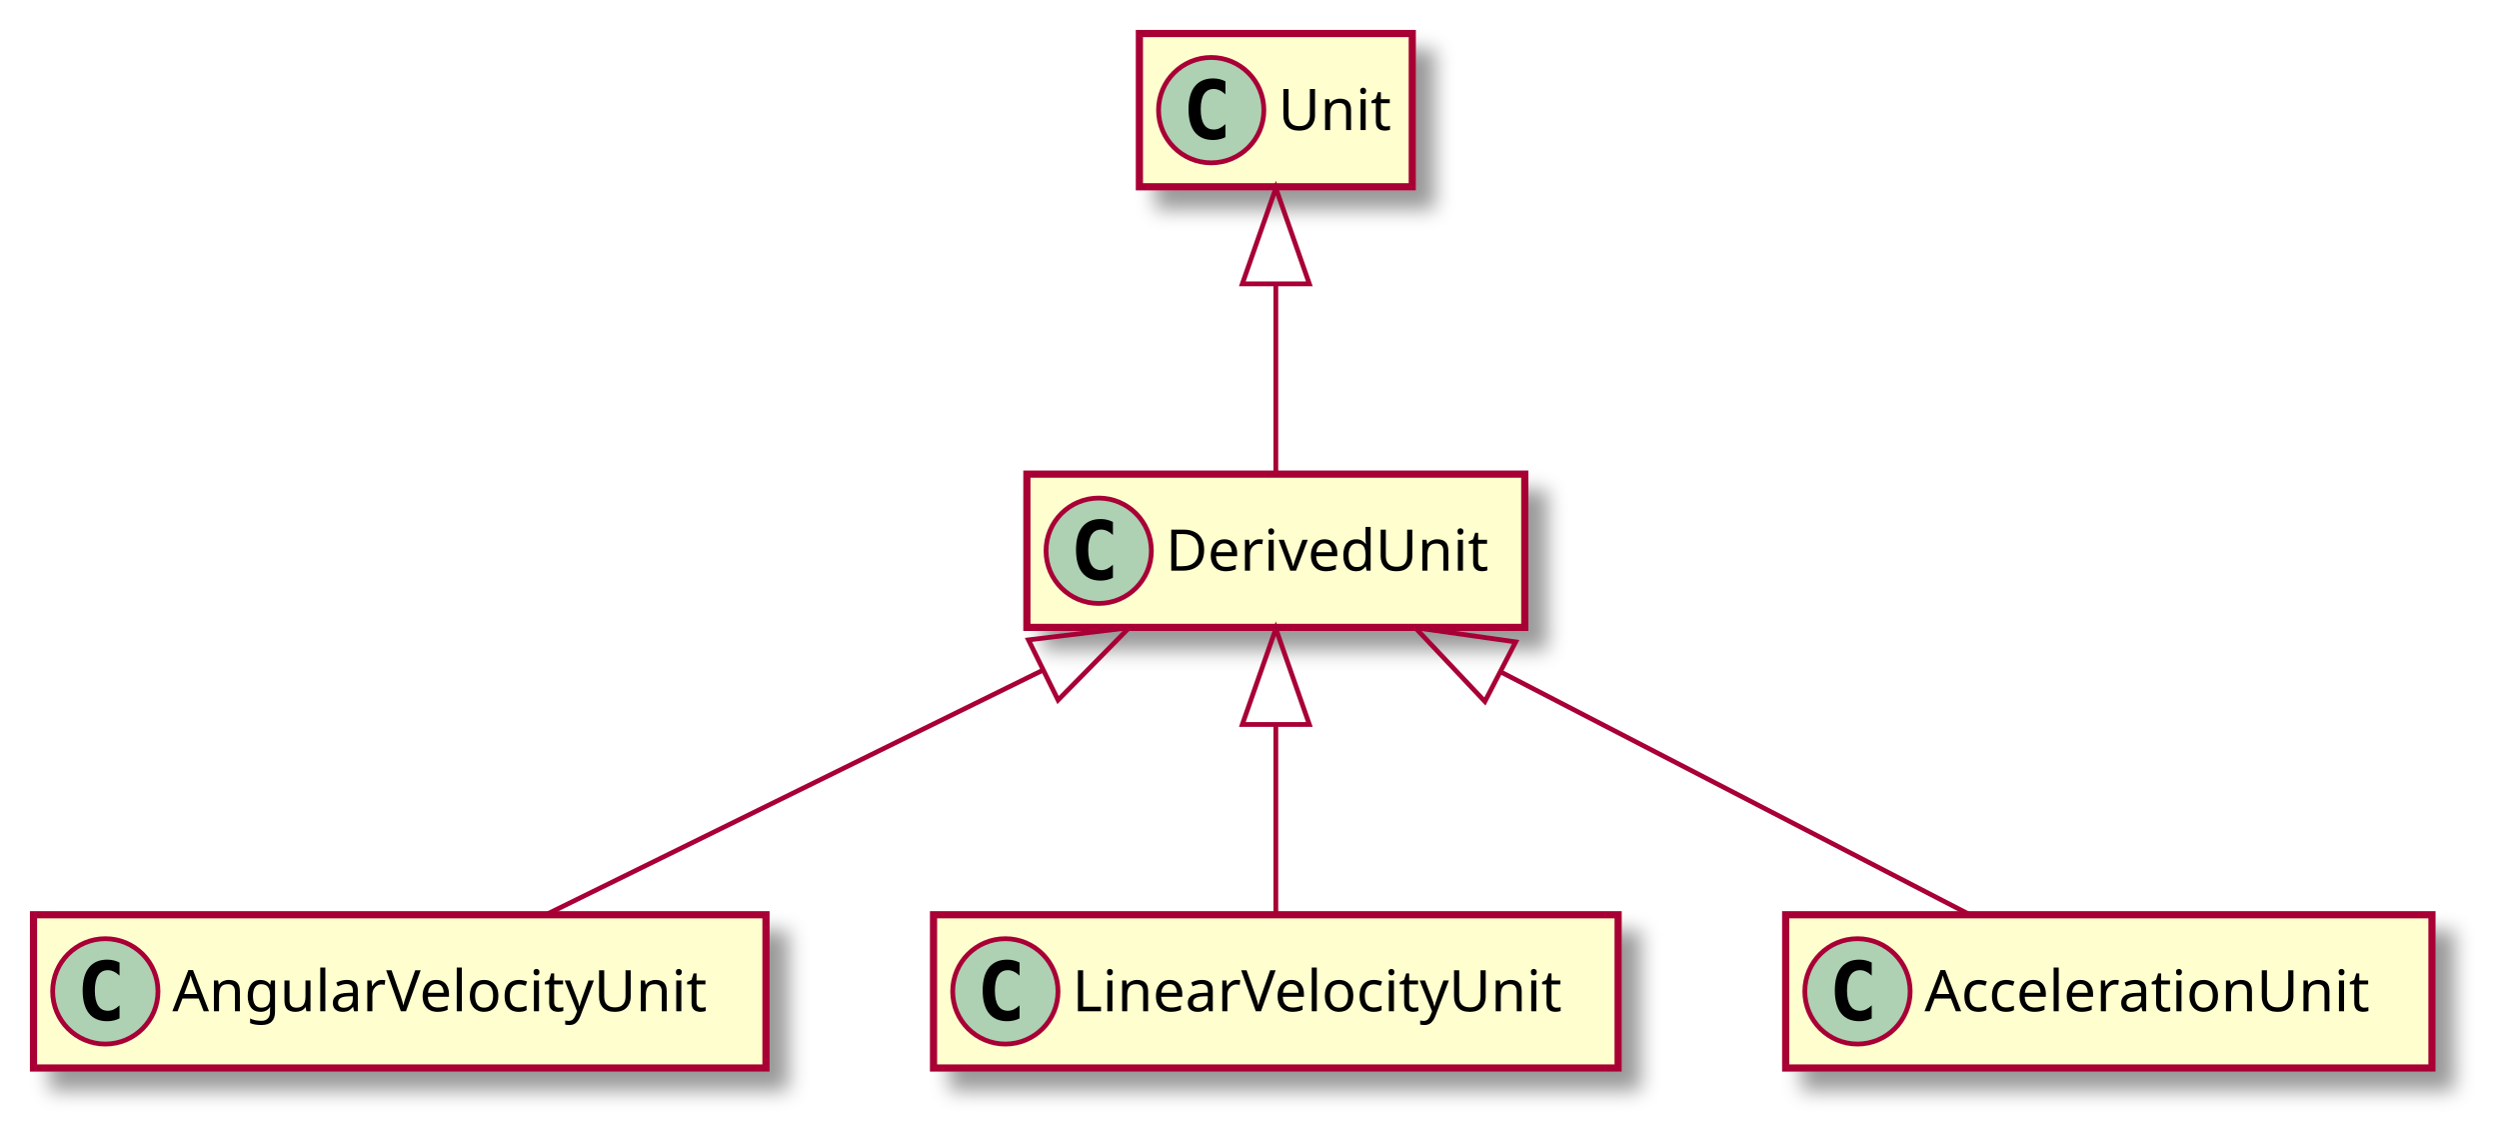
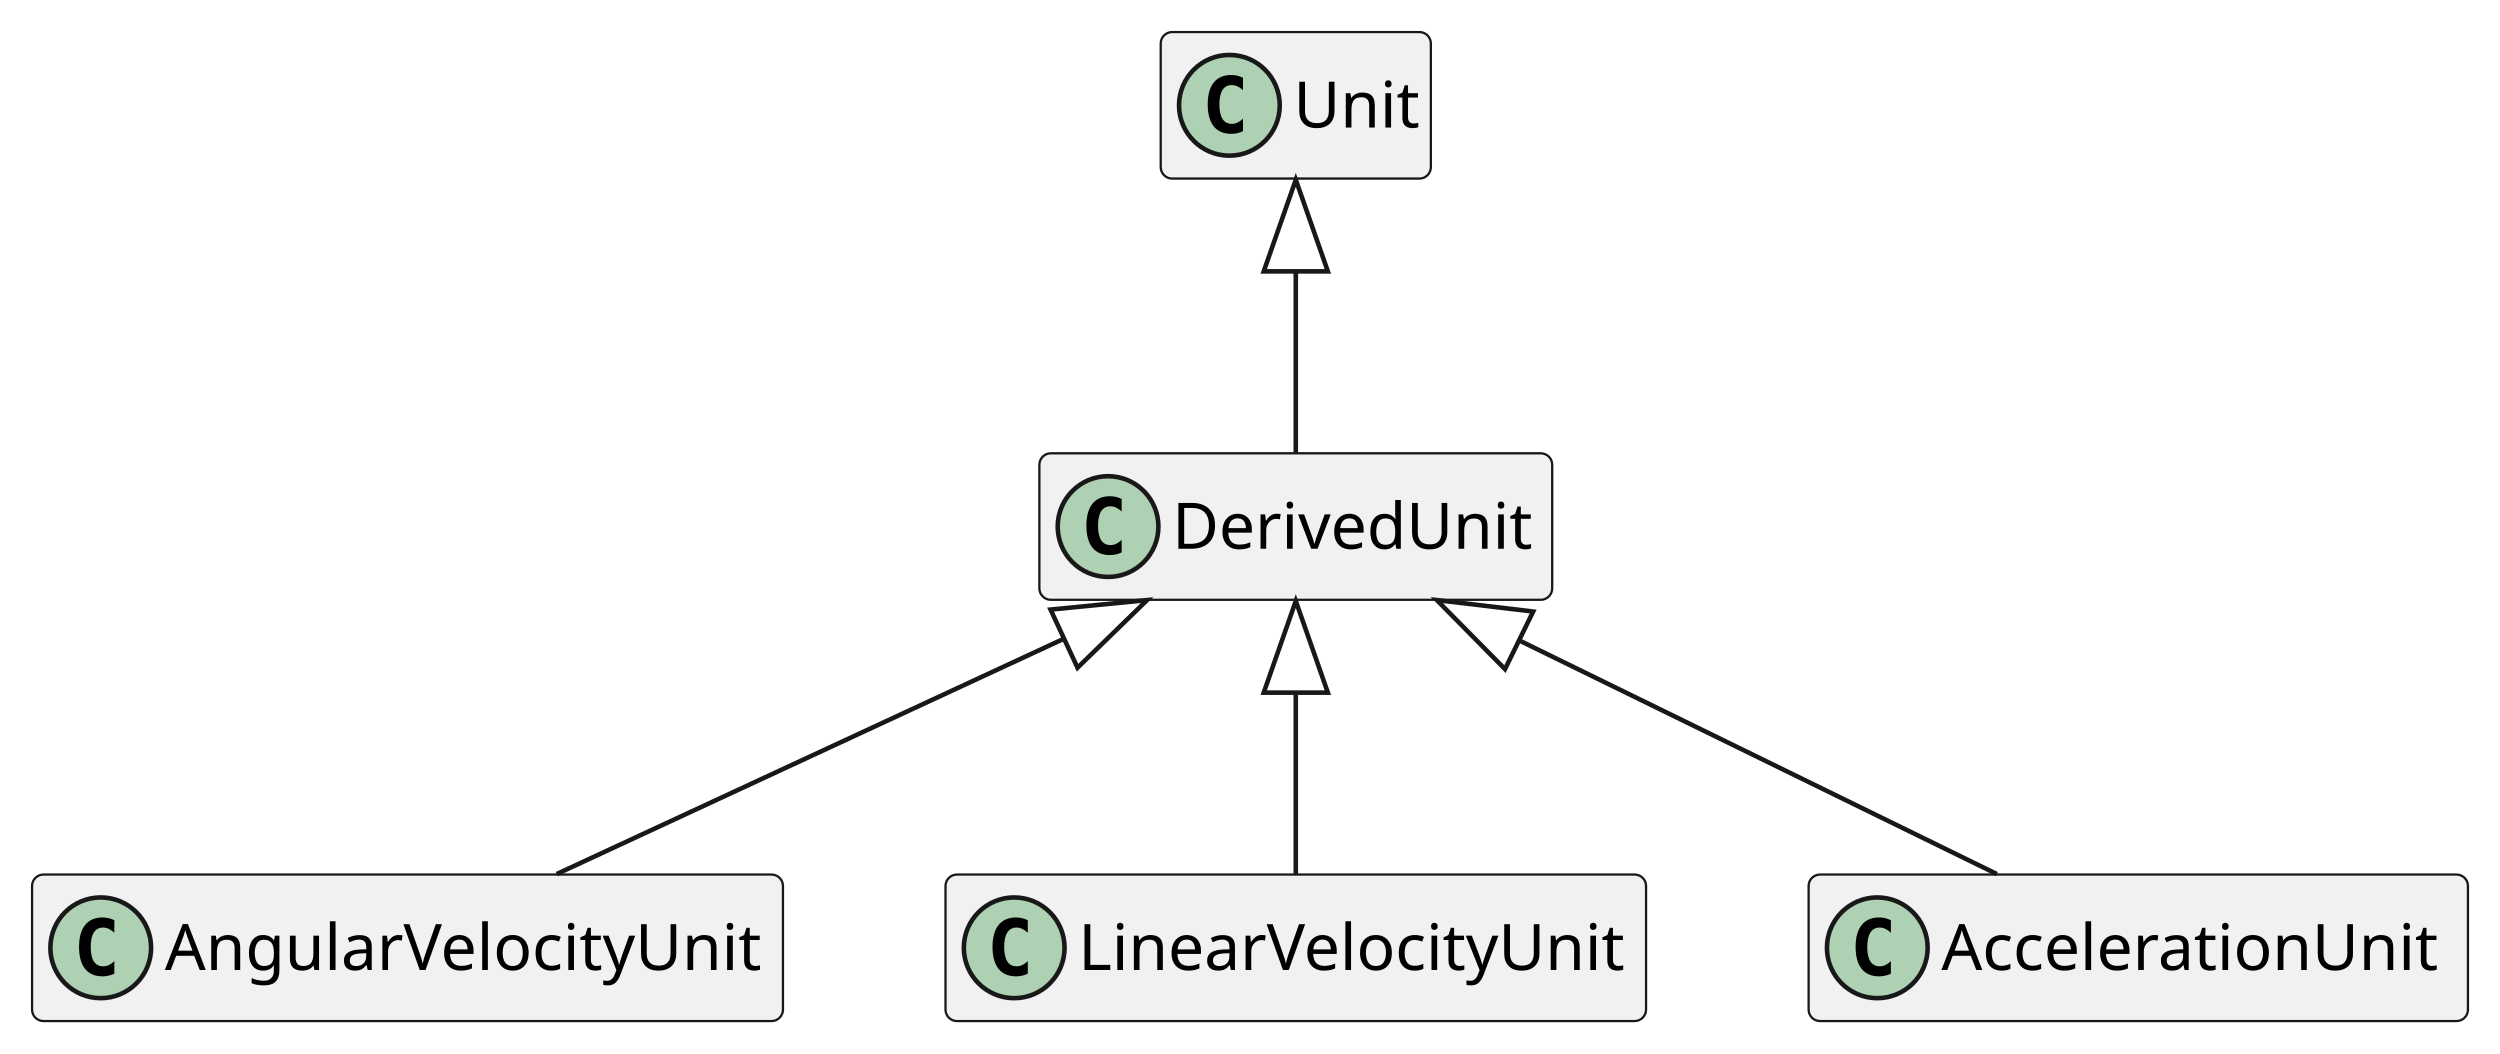
- <svg xmlns="http://www.w3.org/2000/svg" contentScriptType="application/ecmascript" contentStyleType="text/css" height="237px" preserveAspectRatio="none" style="width:522px;height:237px;background:#00000000;" version="1.1" viewBox="0 0 522 237" width="522px" zoomAndPan="magnify">
-   <defs>
-     <filter height="300%" id="f131rbi7o4xnqq" width="300%" x="-1" y="-1">
-       <feGaussianBlur result="blurOut" stdDeviation="2.0" />
-       <feColorMatrix in="blurOut" result="blurOut2" type="matrix" values="0 0 0 0 0 0 0 0 0 0 0 0 0 0 0 0 0 0 .4 0" />
-       <feOffset dx="4.0" dy="4.0" in="blurOut2" result="blurOut3" />
-       <feBlend in="SourceGraphic" in2="blurOut3" mode="normal" />
-     </filter>
-   </defs>
+ <svg xmlns="http://www.w3.org/2000/svg" contentStyleType="text/css" height="230px" preserveAspectRatio="none" style="width:546px;height:230px;" version="1.1" viewBox="0 0 546 230" width="546px" zoomAndPan="magnify">
+   <defs />
  <g>
-     <rect codeLine="4" fill="#FEFECE" filter="url(#f131rbi7o4xnqq)" height="32" id="DerivedUnit" style="stroke:#A80036;stroke-width:1.5;" width="104" x="214.5" y="99" />
-     <ellipse cx="229.5" cy="115" fill="#ADD1B2" rx="11" ry="11" style="stroke:#A80036;stroke-width:1.0;" />
-     <path d="M232.469,120.641 Q231.891,120.938 231.25,121.078 Q230.609,121.234 229.906,121.234 Q227.406,121.234 226.078,119.594 Q224.766,117.938 224.766,114.812 Q224.766,111.688 226.078,110.031 Q227.406,108.375 229.906,108.375 Q230.609,108.375 231.25,108.531 Q231.906,108.688 232.469,108.984 L232.469,111.703 Q231.844,111.125 231.25,110.859 Q230.656,110.578 230.031,110.578 Q228.688,110.578 228,111.656 Q227.312,112.719 227.312,114.812 Q227.312,116.906 228,117.984 Q228.688,119.047 230.031,119.047 Q230.656,119.047 231.25,118.781 Q231.844,118.5 232.469,117.922 L232.469,120.641 Z " fill="#000000" />
-     <text fill="#000000" font-family="sans-serif" font-size="12" lengthAdjust="spacing" textLength="72" x="243.5" y="119.154">DerivedUnit</text>
-     <rect codeLine="6" fill="#FEFECE" filter="url(#f131rbi7o4xnqq)" height="32" id="Unit" style="stroke:#A80036;stroke-width:1.5;" width="57" x="238" y="7" />
-     <ellipse cx="253" cy="23" fill="#ADD1B2" rx="11" ry="11" style="stroke:#A80036;stroke-width:1.0;" />
-     <path d="M255.969,28.641 Q255.391,28.938 254.75,29.078 Q254.109,29.234 253.406,29.234 Q250.906,29.234 249.578,27.594 Q248.266,25.938 248.266,22.812 Q248.266,19.688 249.578,18.031 Q250.906,16.375 253.406,16.375 Q254.109,16.375 254.75,16.531 Q255.406,16.688 255.969,16.984 L255.969,19.703 Q255.344,19.125 254.75,18.859 Q254.156,18.578 253.531,18.578 Q252.188,18.578 251.5,19.656 Q250.812,20.719 250.812,22.812 Q250.812,24.906 251.5,25.984 Q252.188,27.047 253.531,27.047 Q254.156,27.047 254.75,26.781 Q255.344,26.5 255.969,25.922 L255.969,28.641 Z " fill="#000000" />
-     <text fill="#000000" font-family="sans-serif" font-size="12" lengthAdjust="spacing" textLength="25" x="267" y="27.154">Unit</text>
-     <rect codeLine="9" fill="#FEFECE" filter="url(#f131rbi7o4xnqq)" height="32" id="AngularVelocityUnit" style="stroke:#A80036;stroke-width:1.5;" width="153" x="7" y="191" />
-     <ellipse cx="22" cy="207" fill="#ADD1B2" rx="11" ry="11" style="stroke:#A80036;stroke-width:1.0;" />
-     <path d="M24.969,212.641 Q24.391,212.938 23.75,213.078 Q23.109,213.234 22.406,213.234 Q19.906,213.234 18.578,211.594 Q17.266,209.938 17.266,206.812 Q17.266,203.688 18.578,202.031 Q19.906,200.375 22.406,200.375 Q23.109,200.375 23.75,200.531 Q24.406,200.688 24.969,200.984 L24.969,203.703 Q24.344,203.125 23.75,202.859 Q23.156,202.578 22.531,202.578 Q21.188,202.578 20.5,203.656 Q19.812,204.719 19.812,206.812 Q19.812,208.906 20.5,209.984 Q21.188,211.047 22.531,211.047 Q23.156,211.047 23.75,210.781 Q24.344,210.5 24.969,209.922 L24.969,212.641 Z " fill="#000000" />
-     <text fill="#000000" font-family="sans-serif" font-size="12" lengthAdjust="spacing" textLength="121" x="36" y="211.154">AngularVelocityUnit</text>
-     <rect codeLine="12" fill="#FEFECE" filter="url(#f131rbi7o4xnqq)" height="32" id="LinearVelocityUnit" style="stroke:#A80036;stroke-width:1.5;" width="143" x="195" y="191" />
-     <ellipse cx="210" cy="207" fill="#ADD1B2" rx="11" ry="11" style="stroke:#A80036;stroke-width:1.0;" />
-     <path d="M212.969,212.641 Q212.391,212.938 211.75,213.078 Q211.109,213.234 210.406,213.234 Q207.906,213.234 206.578,211.594 Q205.266,209.938 205.266,206.812 Q205.266,203.688 206.578,202.031 Q207.906,200.375 210.406,200.375 Q211.109,200.375 211.75,200.531 Q212.406,200.688 212.969,200.984 L212.969,203.703 Q212.344,203.125 211.75,202.859 Q211.156,202.578 210.531,202.578 Q209.188,202.578 208.5,203.656 Q207.812,204.719 207.812,206.812 Q207.812,208.906 208.5,209.984 Q209.188,211.047 210.531,211.047 Q211.156,211.047 211.75,210.781 Q212.344,210.5 212.969,209.922 L212.969,212.641 Z " fill="#000000" />
-     <text fill="#000000" font-family="sans-serif" font-size="12" lengthAdjust="spacing" textLength="111" x="224" y="211.154">LinearVelocityUnit</text>
-     <rect codeLine="15" fill="#FEFECE" filter="url(#f131rbi7o4xnqq)" height="32" id="AccelerationUnit" style="stroke:#A80036;stroke-width:1.5;" width="135" x="373" y="191" />
-     <ellipse cx="388" cy="207" fill="#ADD1B2" rx="11" ry="11" style="stroke:#A80036;stroke-width:1.0;" />
-     <path d="M390.969,212.641 Q390.391,212.938 389.75,213.078 Q389.109,213.234 388.406,213.234 Q385.906,213.234 384.578,211.594 Q383.266,209.938 383.266,206.812 Q383.266,203.688 384.578,202.031 Q385.906,200.375 388.406,200.375 Q389.109,200.375 389.75,200.531 Q390.406,200.688 390.969,200.984 L390.969,203.703 Q390.344,203.125 389.75,202.859 Q389.156,202.578 388.531,202.578 Q387.188,202.578 386.5,203.656 Q385.812,204.719 385.812,206.812 Q385.812,208.906 386.5,209.984 Q387.188,211.047 388.531,211.047 Q389.156,211.047 389.75,210.781 Q390.344,210.5 390.969,209.922 L390.969,212.641 Z " fill="#000000" />
-     <text fill="#000000" font-family="sans-serif" font-size="12" lengthAdjust="spacing" textLength="103" x="402" y="211.154">AccelerationUnit</text>
-     <path codeLine="8" d="M266.5,59.61 C266.5,73.31 266.5,88.22 266.5,98.96 " fill="none" id="Unit-backto-DerivedUnit" style="stroke:#A80036;stroke-width:1.0;" />
-     <polygon fill="none" points="259.5,59.27,266.5,39.27,273.5,59.27,259.5,59.27" style="stroke:#A80036;stroke-width:1.0;" />
-     <path codeLine="11" d="M217.79,139.96 C184.9,156.13 142.5,176.98 114.23,190.89 " fill="none" id="DerivedUnit-backto-AngularVelocityUnit" style="stroke:#A80036;stroke-width:1.0;" />
-     <polygon fill="none" points="214.83,133.61,235.87,131.06,221.01,146.17,214.83,133.61" style="stroke:#A80036;stroke-width:1.0;" />
-     <path codeLine="14" d="M266.5,151.61 C266.5,165.31 266.5,180.22 266.5,190.96 " fill="none" id="DerivedUnit-backto-LinearVelocityUnit" style="stroke:#A80036;stroke-width:1.0;" />
-     <polygon fill="none" points="259.5,151.27,266.5,131.27,273.5,151.27,259.5,151.27" style="stroke:#A80036;stroke-width:1.0;" />
-     <path codeLine="17" d="M313.7,140.41 C344.84,156.52 384.65,177.11 411.28,190.89 " fill="none" id="DerivedUnit-backto-AccelerationUnit" style="stroke:#A80036;stroke-width:1.0;" />
-     <polygon fill="none" points="310.17,146.47,295.62,131.06,316.6,134.03,310.17,146.47" style="stroke:#A80036;stroke-width:1.0;" />
+     <g id="elem_DerivedUnit">
+       <rect codeLine="4" fill="#F1F1F1" height="32" id="DerivedUnit" rx="2.5" ry="2.5" style="stroke:#181818;stroke-width:0.5;" width="112" x="227" y="99" />
+       <ellipse cx="242" cy="115" fill="#ADD1B2" rx="11" ry="11" style="stroke:#181818;stroke-width:1.0;" />
+       <path d="M244.969,120.641 Q244.391,120.938 243.75,121.078 Q243.109,121.234 242.406,121.234 Q239.906,121.234 238.578,119.594 Q237.266,117.938 237.266,114.812 Q237.266,111.688 238.578,110.031 Q239.906,108.375 242.406,108.375 Q243.109,108.375 243.75,108.531 Q244.406,108.688 244.969,108.984 L244.969,111.703 Q244.344,111.125 243.75,110.859 Q243.156,110.578 242.531,110.578 Q241.188,110.578 240.5,111.656 Q239.812,112.719 239.812,114.812 Q239.812,116.906 240.5,117.984 Q241.188,119.047 242.531,119.047 Q243.156,119.047 243.75,118.781 Q244.344,118.5 244.969,117.922 L244.969,120.641 Z " fill="#000000" />
+       <text fill="#000000" font-family="sans-serif" font-size="14" lengthAdjust="spacing" textLength="80" x="256" y="119.847">DerivedUnit</text>
+     </g>
+     <g id="elem_Unit">
+       <rect codeLine="6" fill="#F1F1F1" height="32" id="Unit" rx="2.5" ry="2.5" style="stroke:#181818;stroke-width:0.5;" width="59" x="253.5" y="7" />
+       <ellipse cx="268.5" cy="23" fill="#ADD1B2" rx="11" ry="11" style="stroke:#181818;stroke-width:1.0;" />
+       <path d="M271.469,28.641 Q270.891,28.938 270.25,29.078 Q269.609,29.234 268.906,29.234 Q266.406,29.234 265.078,27.594 Q263.766,25.938 263.766,22.812 Q263.766,19.688 265.078,18.031 Q266.406,16.375 268.906,16.375 Q269.609,16.375 270.25,16.531 Q270.906,16.688 271.469,16.984 L271.469,19.703 Q270.844,19.125 270.25,18.859 Q269.656,18.578 269.031,18.578 Q267.688,18.578 267,19.656 Q266.312,20.719 266.312,22.812 Q266.312,24.906 267,25.984 Q267.688,27.047 269.031,27.047 Q269.656,27.047 270.25,26.781 Q270.844,26.5 271.469,25.922 L271.469,28.641 Z " fill="#000000" />
+       <text fill="#000000" font-family="sans-serif" font-size="14" lengthAdjust="spacing" textLength="27" x="282.5" y="27.847">Unit</text>
+     </g>
+     <g id="elem_AngularVelocityUnit">
+       <rect codeLine="9" fill="#F1F1F1" height="32" id="AngularVelocityUnit" rx="2.5" ry="2.5" style="stroke:#181818;stroke-width:0.5;" width="164" x="7" y="191" />
+       <ellipse cx="22" cy="207" fill="#ADD1B2" rx="11" ry="11" style="stroke:#181818;stroke-width:1.0;" />
+       <path d="M24.969,212.641 Q24.391,212.938 23.75,213.078 Q23.109,213.234 22.406,213.234 Q19.906,213.234 18.578,211.594 Q17.266,209.938 17.266,206.812 Q17.266,203.688 18.578,202.031 Q19.906,200.375 22.406,200.375 Q23.109,200.375 23.75,200.531 Q24.406,200.688 24.969,200.984 L24.969,203.703 Q24.344,203.125 23.75,202.859 Q23.156,202.578 22.531,202.578 Q21.188,202.578 20.5,203.656 Q19.812,204.719 19.812,206.812 Q19.812,208.906 20.5,209.984 Q21.188,211.047 22.531,211.047 Q23.156,211.047 23.75,210.781 Q24.344,210.5 24.969,209.922 L24.969,212.641 Z " fill="#000000" />
+       <text fill="#000000" font-family="sans-serif" font-size="14" lengthAdjust="spacing" textLength="132" x="36" y="211.847">AngularVelocityUnit</text>
+     </g>
+     <g id="elem_LinearVelocityUnit">
+       <rect codeLine="12" fill="#F1F1F1" height="32" id="LinearVelocityUnit" rx="2.5" ry="2.5" style="stroke:#181818;stroke-width:0.5;" width="153" x="206.5" y="191" />
+       <ellipse cx="221.5" cy="207" fill="#ADD1B2" rx="11" ry="11" style="stroke:#181818;stroke-width:1.0;" />
+       <path d="M224.469,212.641 Q223.891,212.938 223.25,213.078 Q222.609,213.234 221.906,213.234 Q219.406,213.234 218.078,211.594 Q216.766,209.938 216.766,206.812 Q216.766,203.688 218.078,202.031 Q219.406,200.375 221.906,200.375 Q222.609,200.375 223.25,200.531 Q223.906,200.688 224.469,200.984 L224.469,203.703 Q223.844,203.125 223.25,202.859 Q222.656,202.578 222.031,202.578 Q220.688,202.578 220,203.656 Q219.312,204.719 219.312,206.812 Q219.312,208.906 220,209.984 Q220.688,211.047 222.031,211.047 Q222.656,211.047 223.25,210.781 Q223.844,210.5 224.469,209.922 L224.469,212.641 Z " fill="#000000" />
+       <text fill="#000000" font-family="sans-serif" font-size="14" lengthAdjust="spacing" textLength="121" x="235.5" y="211.847">LinearVelocityUnit</text>
+     </g>
+     <g id="elem_AccelerationUnit">
+       <rect codeLine="15" fill="#F1F1F1" height="32" id="AccelerationUnit" rx="2.5" ry="2.5" style="stroke:#181818;stroke-width:0.5;" width="144" x="395" y="191" />
+       <ellipse cx="410" cy="207" fill="#ADD1B2" rx="11" ry="11" style="stroke:#181818;stroke-width:1.0;" />
+       <path d="M412.969,212.641 Q412.391,212.938 411.75,213.078 Q411.109,213.234 410.406,213.234 Q407.906,213.234 406.578,211.594 Q405.266,209.938 405.266,206.812 Q405.266,203.688 406.578,202.031 Q407.906,200.375 410.406,200.375 Q411.109,200.375 411.75,200.531 Q412.406,200.688 412.969,200.984 L412.969,203.703 Q412.344,203.125 411.75,202.859 Q411.156,202.578 410.531,202.578 Q409.188,202.578 408.5,203.656 Q407.812,204.719 407.812,206.812 Q407.812,208.906 408.5,209.984 Q409.188,211.047 410.531,211.047 Q411.156,211.047 411.75,210.781 Q412.344,210.5 412.969,209.922 L412.969,212.641 Z " fill="#000000" />
+       <text fill="#000000" font-family="sans-serif" font-size="14" lengthAdjust="spacing" textLength="112" x="424" y="211.847">AccelerationUnit</text>
+     </g>
+     <g id="link_Unit_DerivedUnit">
+       <path codeLine="8" d="M283,59.61 C283,73.31 283,88.22 283,98.96 " fill="none" id="Unit-backto-DerivedUnit" style="stroke:#181818;stroke-width:1.0;" />
+       <polygon fill="none" points="276,59.27,283,39.27,290,59.27,276,59.27" style="stroke:#181818;stroke-width:1.0;" />
+     </g>
+     <g id="link_DerivedUnit_AngularVelocityUnit">
+       <path codeLine="11" d="M232.33,139.51 C197.34,155.74 151.83,176.85 121.58,190.89 " fill="none" id="DerivedUnit-backto-AngularVelocityUnit" style="stroke:#181818;stroke-width:1.0;" />
+       <polygon fill="none" points="229.44,133.13,250.53,131.06,235.33,145.83,229.44,133.13" style="stroke:#181818;stroke-width:1.0;" />
+     </g>
+     <g id="link_DerivedUnit_LinearVelocityUnit">
+       <path codeLine="14" d="M283,151.61 C283,165.31 283,180.22 283,190.96 " fill="none" id="DerivedUnit-backto-LinearVelocityUnit" style="stroke:#181818;stroke-width:1.0;" />
+       <polygon fill="none" points="276,151.27,283,131.27,290,151.27,276,151.27" style="stroke:#181818;stroke-width:1.0;" />
+     </g>
+     <g id="link_DerivedUnit_AccelerationUnit">
+       <path codeLine="17" d="M331.98,139.96 C365.04,156.13 407.68,176.98 436.1,190.89 " fill="none" id="DerivedUnit-backto-AccelerationUnit" style="stroke:#181818;stroke-width:1.0;" />
+       <polygon fill="none" points="328.69,146.14,313.8,131.06,334.84,133.56,328.69,146.14" style="stroke:#181818;stroke-width:1.0;" />
+     </g>
  </g>
</svg>
